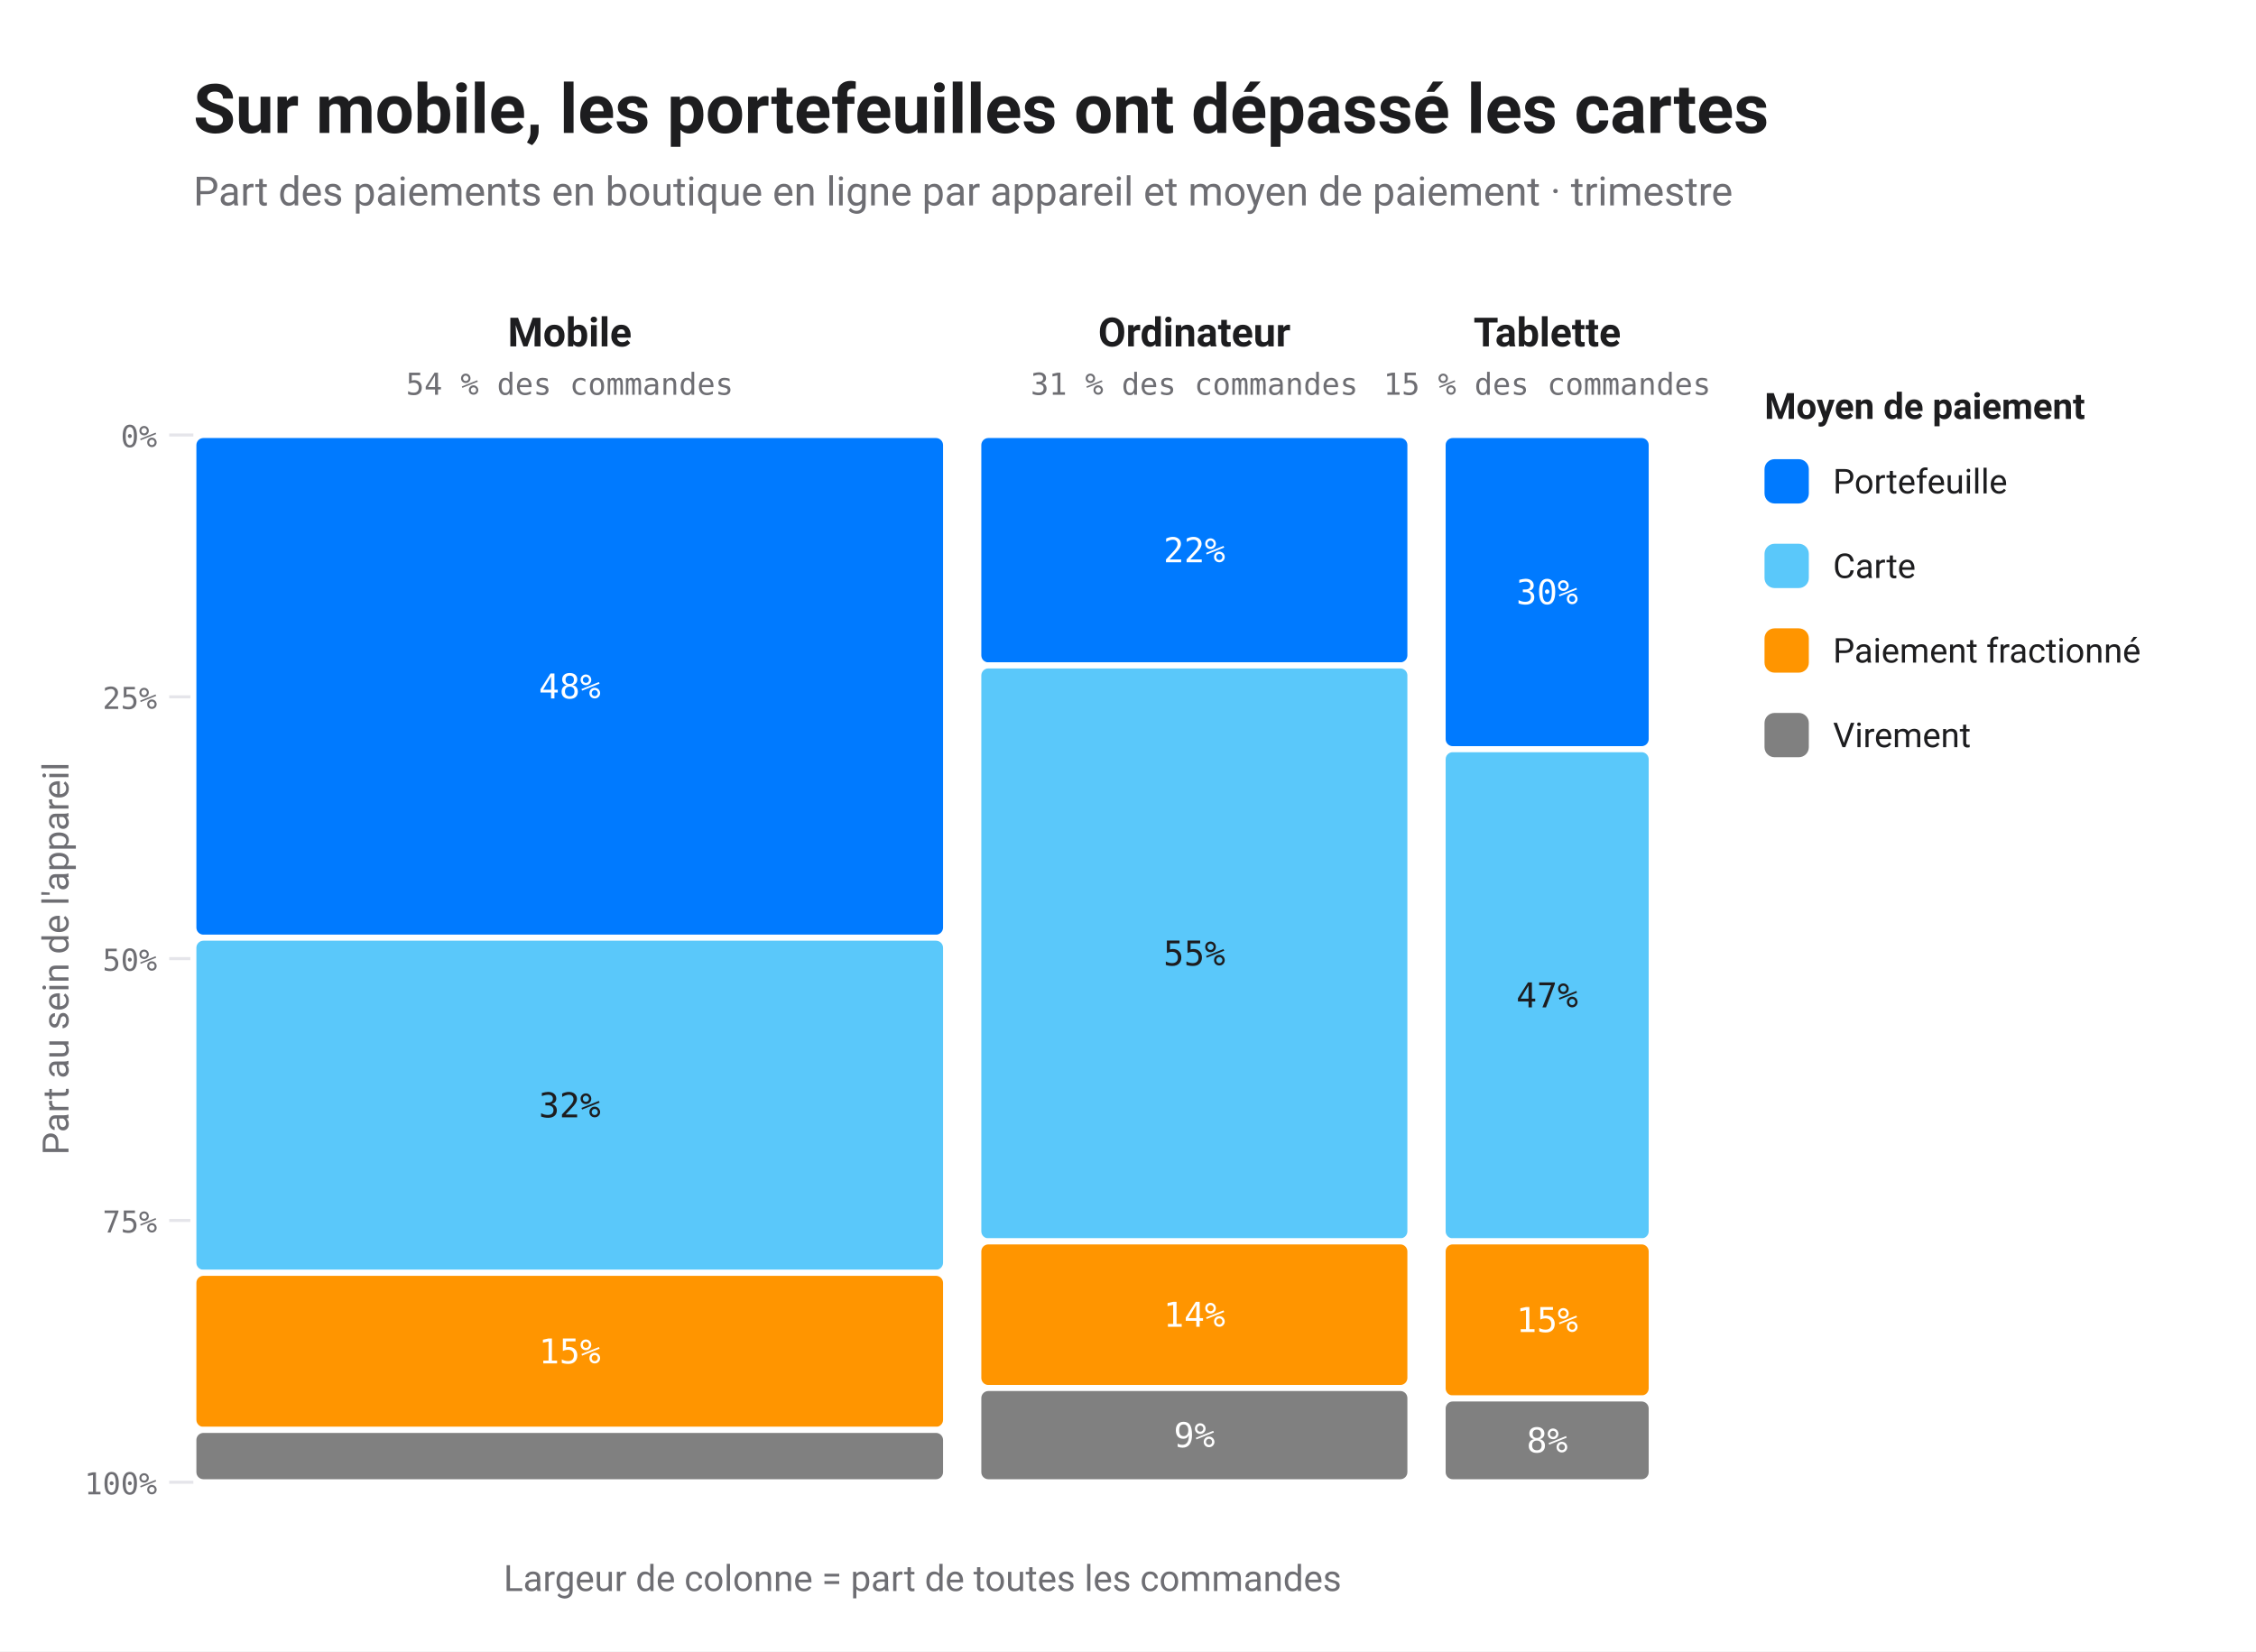
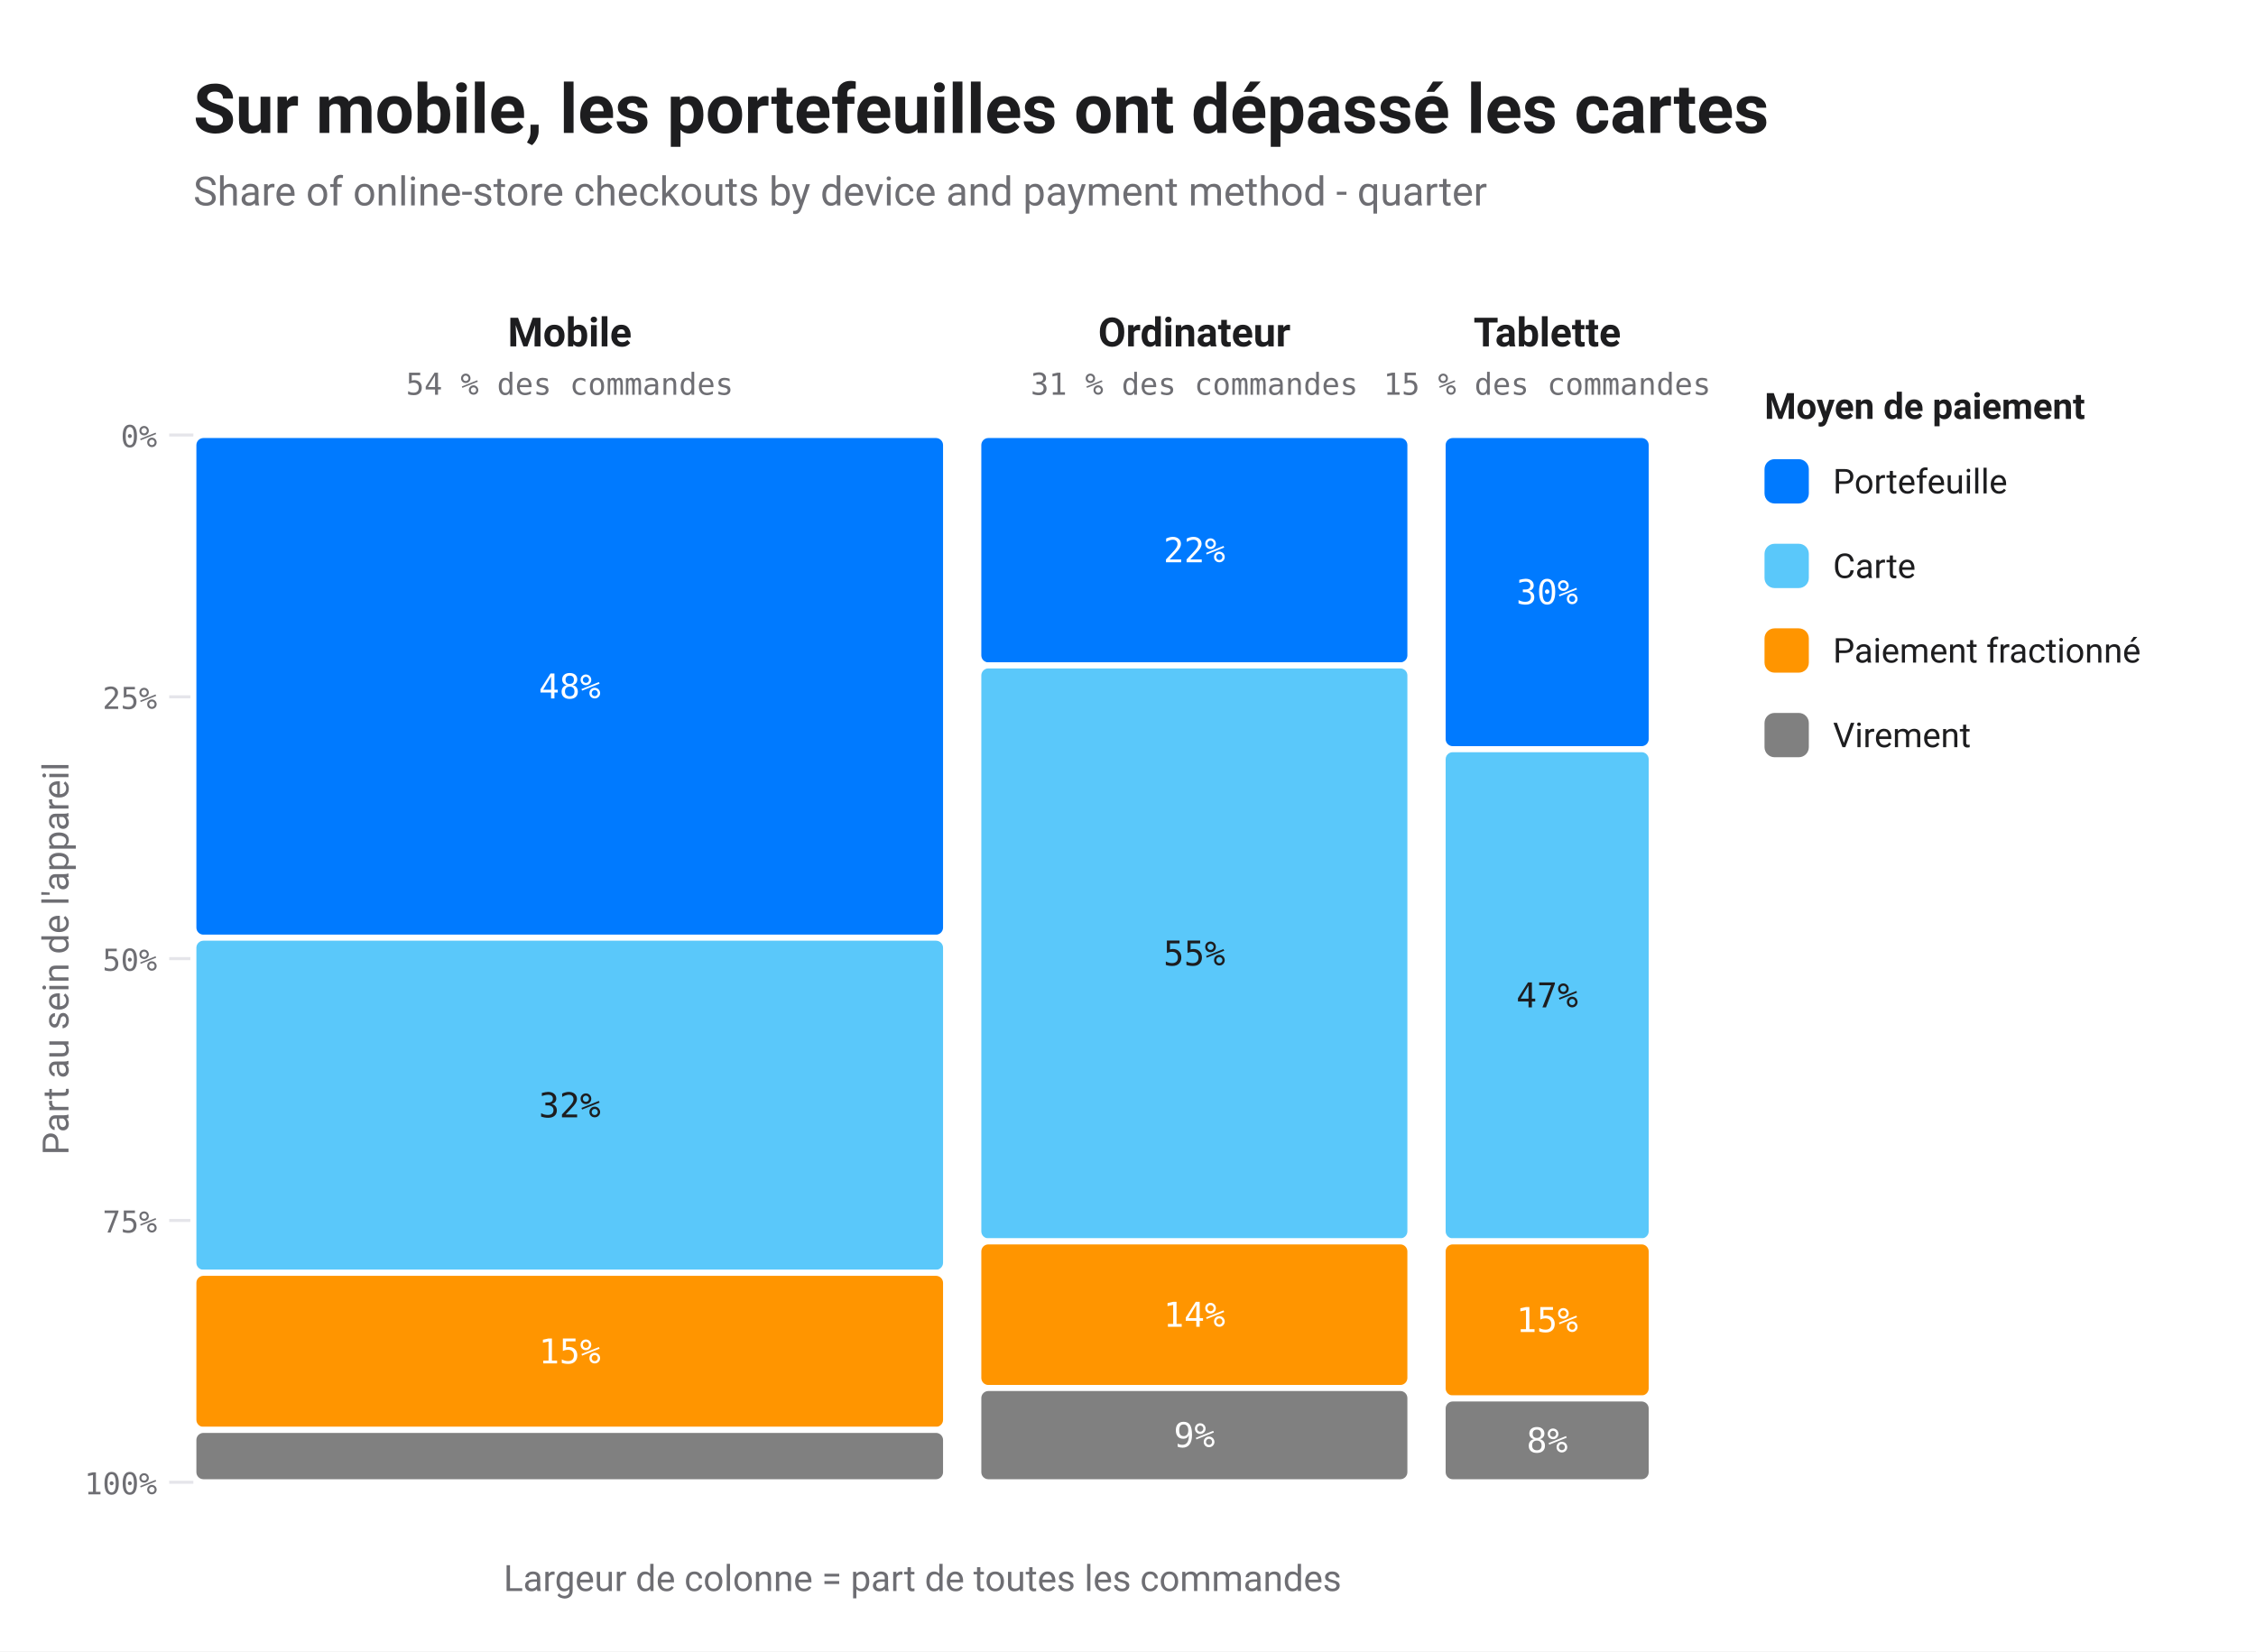
<svg xmlns="http://www.w3.org/2000/svg" width="1120" height="820" viewBox="0 0 1120 820" font-family="Roboto, system-ui, sans-serif" role="img" aria-labelledby="mosaic-t mosaic-d">
  <style>.tile{transition:transform.18s ease, filter.18s ease;transform-box:fill-box;transform-origin:center;}.tile:hover,.tile:focus{filter:brightness(1.06);transform:scale(1.015);outline:none;}.tile:focus{stroke:#1D1D1F;stroke-width:2;}@media (prefers-reduced-motion: reduce){.tile{transition:none;}.tile:hover,.tile:focus{transform:none;}}</style>
  <rect width="1120" height="820" fill="#FFFFFF" />
  <text x="96" y="66" font-size="34" font-weight="700" fill="#1D1D1F">Sur mobile, les portefeuilles ont dépassé les cartes</text>
-   <text x="96" y="102" font-size="20" fill="#6E6E73">Part des paiements en boutique en ligne par appareil et moyen de paiement · trimestre</text>
+   <text x="96" y="102" font-size="20" fill="#6E6E73">Share of online-store checkouts by device and payment method - quarter</text>
  <text x="34" y="476" font-size="18" fill="#6E6E73" text-anchor="middle" transform="rotate(-90 34 476)">Part au sein de l'appareil</text>
  <text x="78" y="222" font-size="15" fill="#6E6E73" text-anchor="end" font-family="Roboto Mono, monospace">0%</text>
  <line x1="84" y1="216" x2="96" y2="216" stroke="#E5E5EA" stroke-width="1.5" />
  <text x="78" y="352" font-size="15" fill="#6E6E73" text-anchor="end" font-family="Roboto Mono, monospace">25%</text>
  <line x1="84" y1="346" x2="96" y2="346" stroke="#E5E5EA" stroke-width="1.5" />
  <text x="78" y="482" font-size="15" fill="#6E6E73" text-anchor="end" font-family="Roboto Mono, monospace">50%</text>
  <line x1="84" y1="476" x2="96" y2="476" stroke="#E5E5EA" stroke-width="1.5" />
  <text x="78" y="612" font-size="15" fill="#6E6E73" text-anchor="end" font-family="Roboto Mono, monospace">75%</text>
  <line x1="84" y1="606" x2="96" y2="606" stroke="#E5E5EA" stroke-width="1.5" />
  <text x="78" y="742" font-size="15" fill="#6E6E73" text-anchor="end" font-family="Roboto Mono, monospace">100%</text>
  <line x1="84" y1="736" x2="96" y2="736" stroke="#E5E5EA" stroke-width="1.5" />
  <rect class="tile" tabindex="0" x="96" y="216" width="373.68" height="249.6" rx="5" fill="#007AFF" stroke="#FFFFFF" stroke-width="3" />
  <text x="282.84" y="346.8" font-size="17" fill="#FFFFFF" text-anchor="middle" font-family="Roboto Mono, monospace" pointer-events="none">48%</text>
  <rect class="tile" tabindex="0" x="96" y="465.6" width="373.68" height="166.4" rx="5" fill="#5AC8FA" stroke="#FFFFFF" stroke-width="3" />
  <text x="282.84" y="554.8" font-size="17" fill="#1D1D1F" text-anchor="middle" font-family="Roboto Mono, monospace" pointer-events="none">32%</text>
  <rect class="tile" tabindex="0" x="96" y="632" width="373.68" height="78" rx="5" fill="#FF9500" stroke="#FFFFFF" stroke-width="3" />
  <text x="282.84" y="677" font-size="17" fill="#FFFFFF" text-anchor="middle" font-family="Roboto Mono, monospace" pointer-events="none">15%</text>
  <rect class="tile" tabindex="0" x="96" y="710" width="373.68" height="26" rx="5" fill="#808080" stroke="#FFFFFF" stroke-width="3" />
  <rect class="tile" tabindex="0" x="485.68" y="216" width="214.52" height="114.4" rx="5" fill="#007AFF" stroke="#FFFFFF" stroke-width="3" />
  <text x="592.94" y="279.2" font-size="17" fill="#FFFFFF" text-anchor="middle" font-family="Roboto Mono, monospace" pointer-events="none">22%</text>
  <rect class="tile" tabindex="0" x="485.68" y="330.4" width="214.52" height="286" rx="5" fill="#5AC8FA" stroke="#FFFFFF" stroke-width="3" />
  <text x="592.94" y="479.4" font-size="17" fill="#1D1D1F" text-anchor="middle" font-family="Roboto Mono, monospace" pointer-events="none">55%</text>
  <rect class="tile" tabindex="0" x="485.68" y="616.4" width="214.52" height="72.8" rx="5" fill="#FF9500" stroke="#FFFFFF" stroke-width="3" />
  <text x="592.94" y="658.8" font-size="17" fill="#FFFFFF" text-anchor="middle" font-family="Roboto Mono, monospace" pointer-events="none">14%</text>
  <rect class="tile" tabindex="0" x="485.68" y="689.2" width="214.52" height="46.8" rx="5" fill="#808080" stroke="#FFFFFF" stroke-width="3" />
  <text x="592.94" y="718.6" font-size="17" fill="#FFFFFF" text-anchor="middle" font-family="Roboto Mono, monospace" pointer-events="none">9%</text>
  <rect class="tile" tabindex="0" x="716.2" y="216" width="103.8" height="156" rx="5" fill="#007AFF" stroke="#FFFFFF" stroke-width="3" />
  <text x="768.1" y="300" font-size="17" fill="#FFFFFF" text-anchor="middle" font-family="Roboto Mono, monospace" pointer-events="none">30%</text>
  <rect class="tile" tabindex="0" x="716.2" y="372" width="103.8" height="244.4" rx="5" fill="#5AC8FA" stroke="#FFFFFF" stroke-width="3" />
  <text x="768.1" y="500.2" font-size="17" fill="#1D1D1F" text-anchor="middle" font-family="Roboto Mono, monospace" pointer-events="none">47%</text>
  <rect class="tile" tabindex="0" x="716.2" y="616.4" width="103.8" height="78" rx="5" fill="#FF9500" stroke="#FFFFFF" stroke-width="3" />
  <text x="768.1" y="661.4" font-size="17" fill="#FFFFFF" text-anchor="middle" font-family="Roboto Mono, monospace" pointer-events="none">15%</text>
  <rect class="tile" tabindex="0" x="716.2" y="694.4" width="103.8" height="41.6" rx="5" fill="#808080" stroke="#FFFFFF" stroke-width="3" />
  <text x="768.1" y="721.2" font-size="17" fill="#FFFFFF" text-anchor="middle" font-family="Roboto Mono, monospace" pointer-events="none">8%</text>
  <text x="282.84" y="172" font-size="20" font-weight="700" fill="#1D1D1F" text-anchor="middle">Mobile</text>
  <text x="282.84" y="196" font-size="15" fill="#6E6E73" text-anchor="middle" font-family="Roboto Mono, monospace">54 % des commandes</text>
  <text x="592.94" y="172" font-size="20" font-weight="700" fill="#1D1D1F" text-anchor="middle">Ordinateur</text>
  <text x="592.94" y="196" font-size="15" fill="#6E6E73" text-anchor="middle" font-family="Roboto Mono, monospace">31 % des commandes</text>
  <text x="768.1" y="172" font-size="20" font-weight="700" fill="#1D1D1F" text-anchor="middle">Tablette</text>
  <text x="768.1" y="196" font-size="15" fill="#6E6E73" text-anchor="middle" font-family="Roboto Mono, monospace">15 % des commandes</text>
  <text x="458" y="790" font-size="18" fill="#6E6E73" text-anchor="middle">Largeur de colonne = part de toutes les commandes</text>
  <text x="876" y="208" font-size="18" font-weight="700" fill="#1D1D1F">Moyen de paiement</text>
  <rect x="876" y="228" width="22" height="22" rx="5" fill="#007AFF" />
  <text x="910" y="245" font-size="17" fill="#1D1D1F">Portefeuille</text>
  <rect x="876" y="270" width="22" height="22" rx="5" fill="#5AC8FA" />
  <text x="910" y="287" font-size="17" fill="#1D1D1F">Carte</text>
  <rect x="876" y="312" width="22" height="22" rx="5" fill="#FF9500" />
  <text x="910" y="329" font-size="17" fill="#1D1D1F">Paiement fractionné</text>
  <rect x="876" y="354" width="22" height="22" rx="5" fill="#808080" />
  <text x="910" y="371" font-size="17" fill="#1D1D1F">Virement</text>
  <g data-fs-internal="" role="button" tabindex="0" aria-label="Toggle fullscreen" transform="translate(766,320)" style="display:none;cursor:pointer">
    <rect x="0" y="0" width="34" height="34" rx="8" fill="#F2F3F5" />
    <path d="M6 13 V6 h7 M28 13 V6 h-7 M6 21 v7 h7 M28 21 v7 h-7" fill="none" stroke="#1D1D1F" stroke-width="2" stroke-linecap="round" />
  </g>
</svg>
